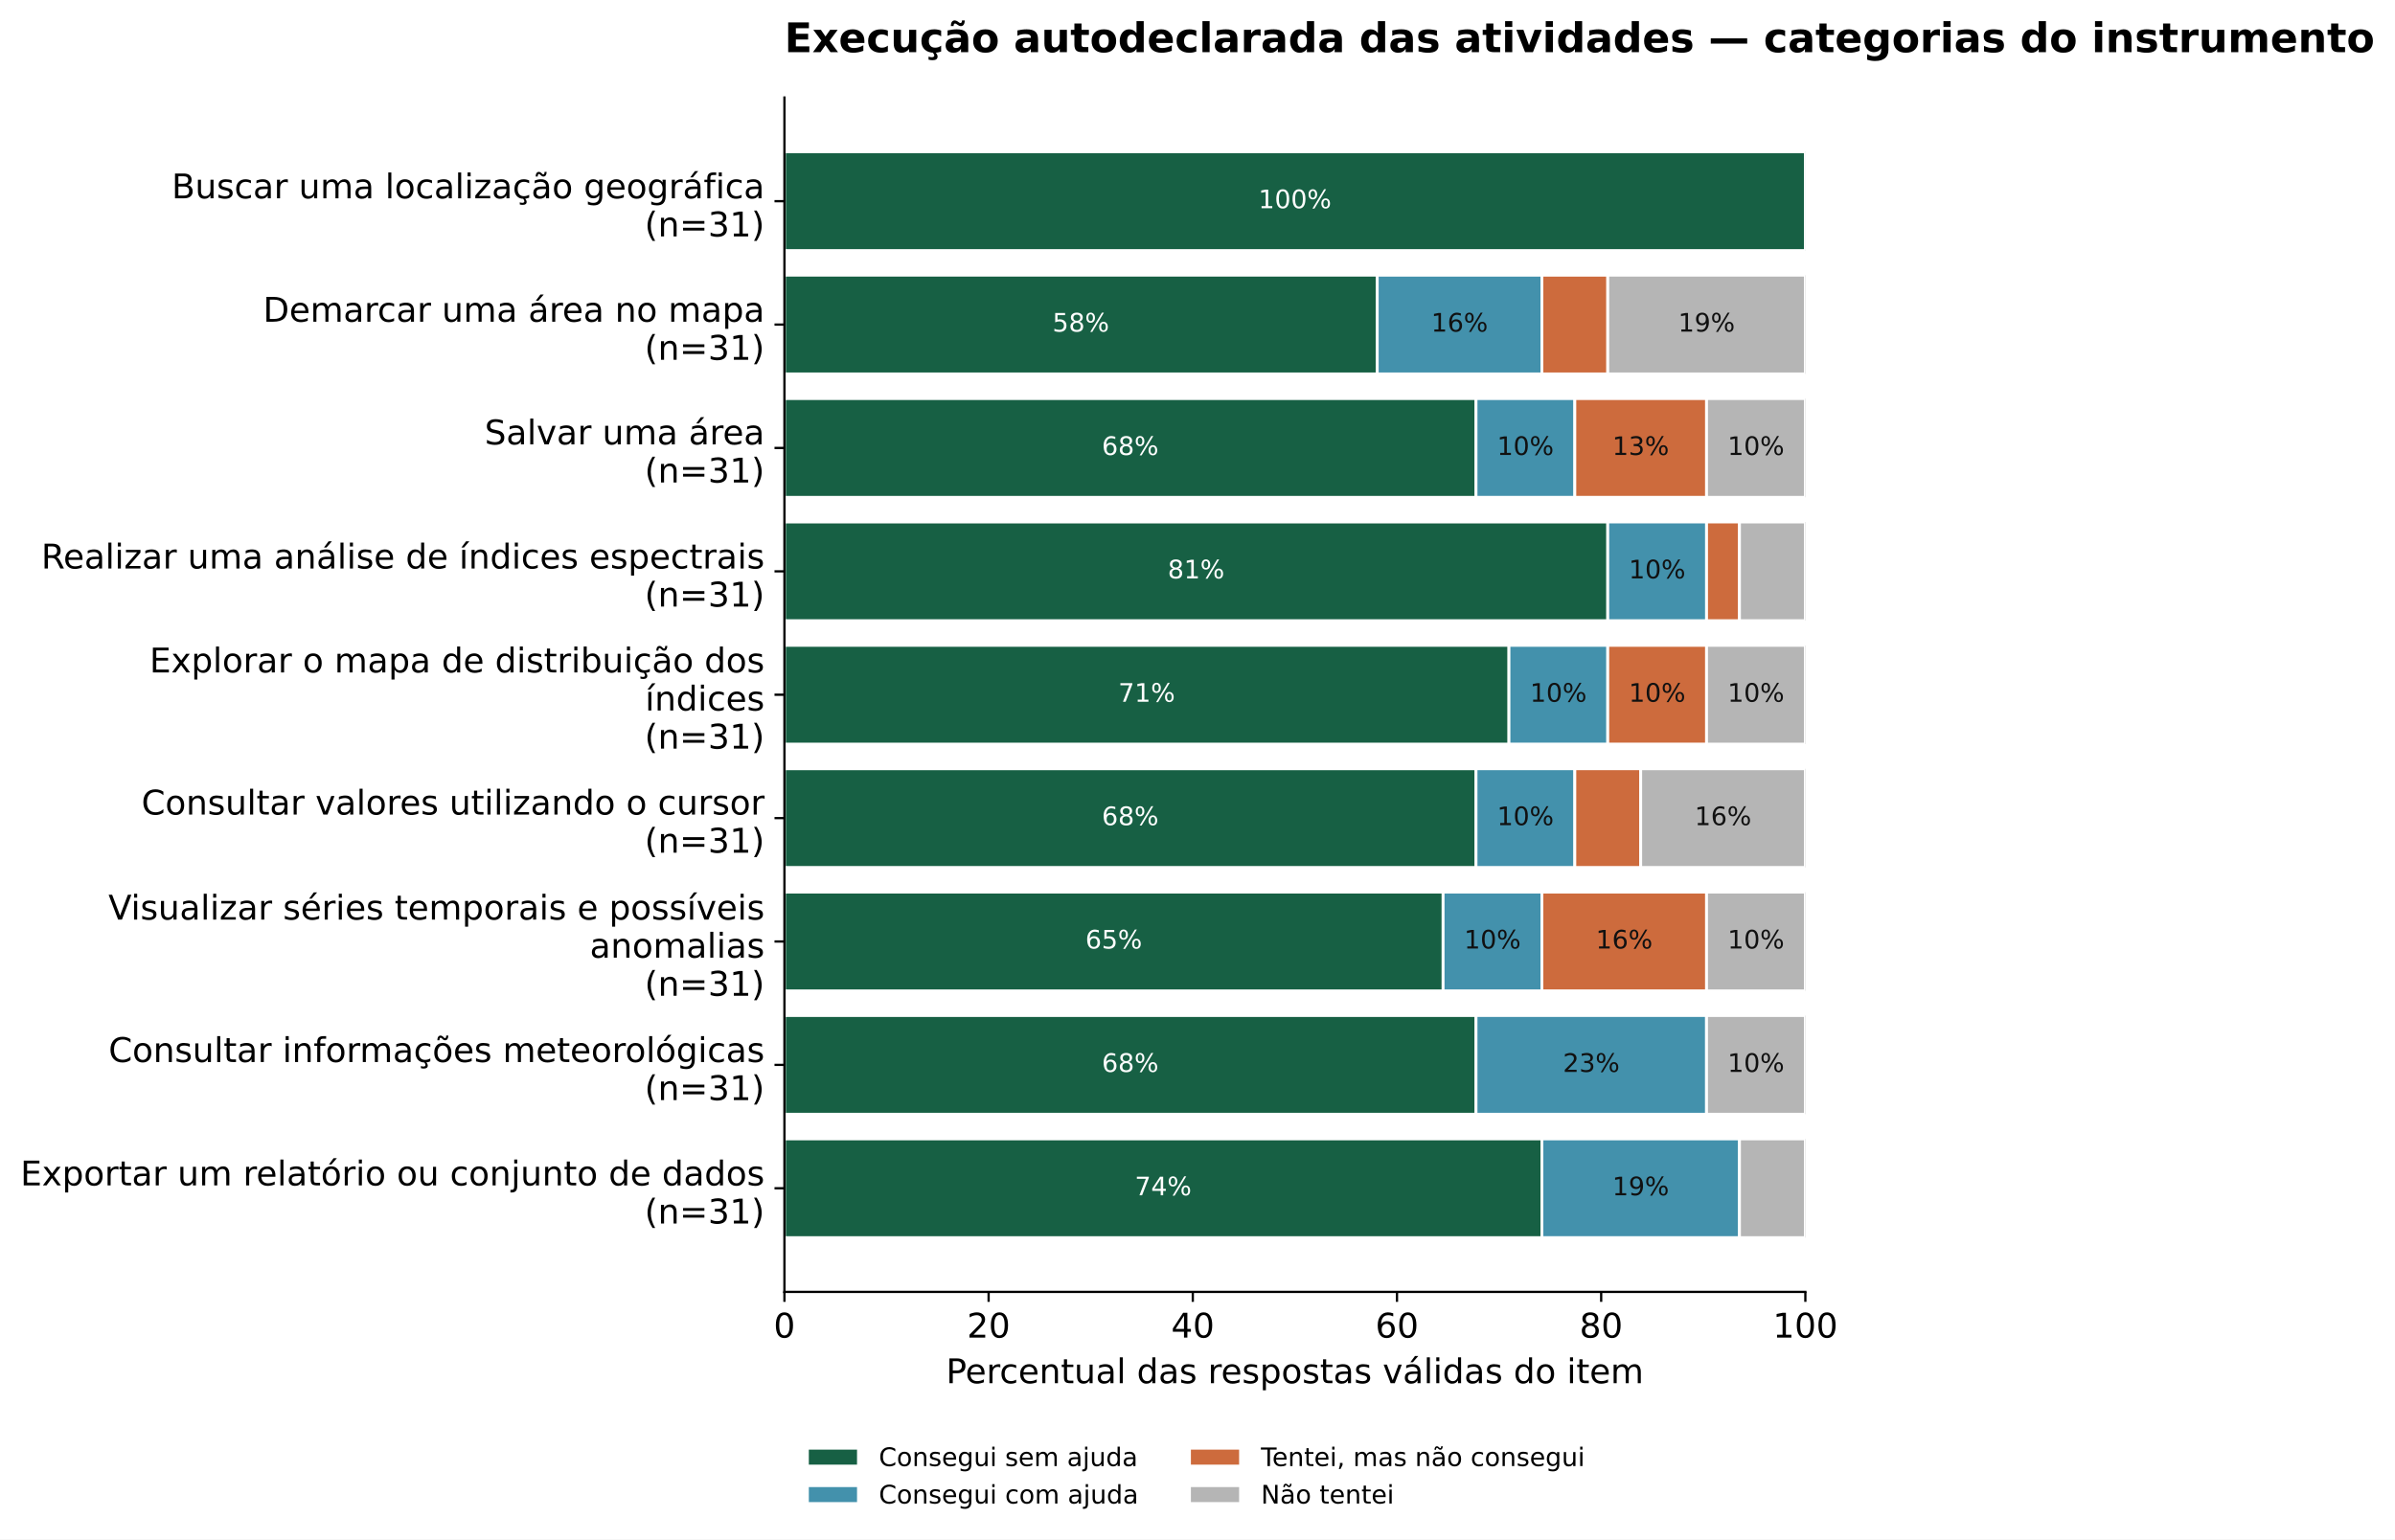
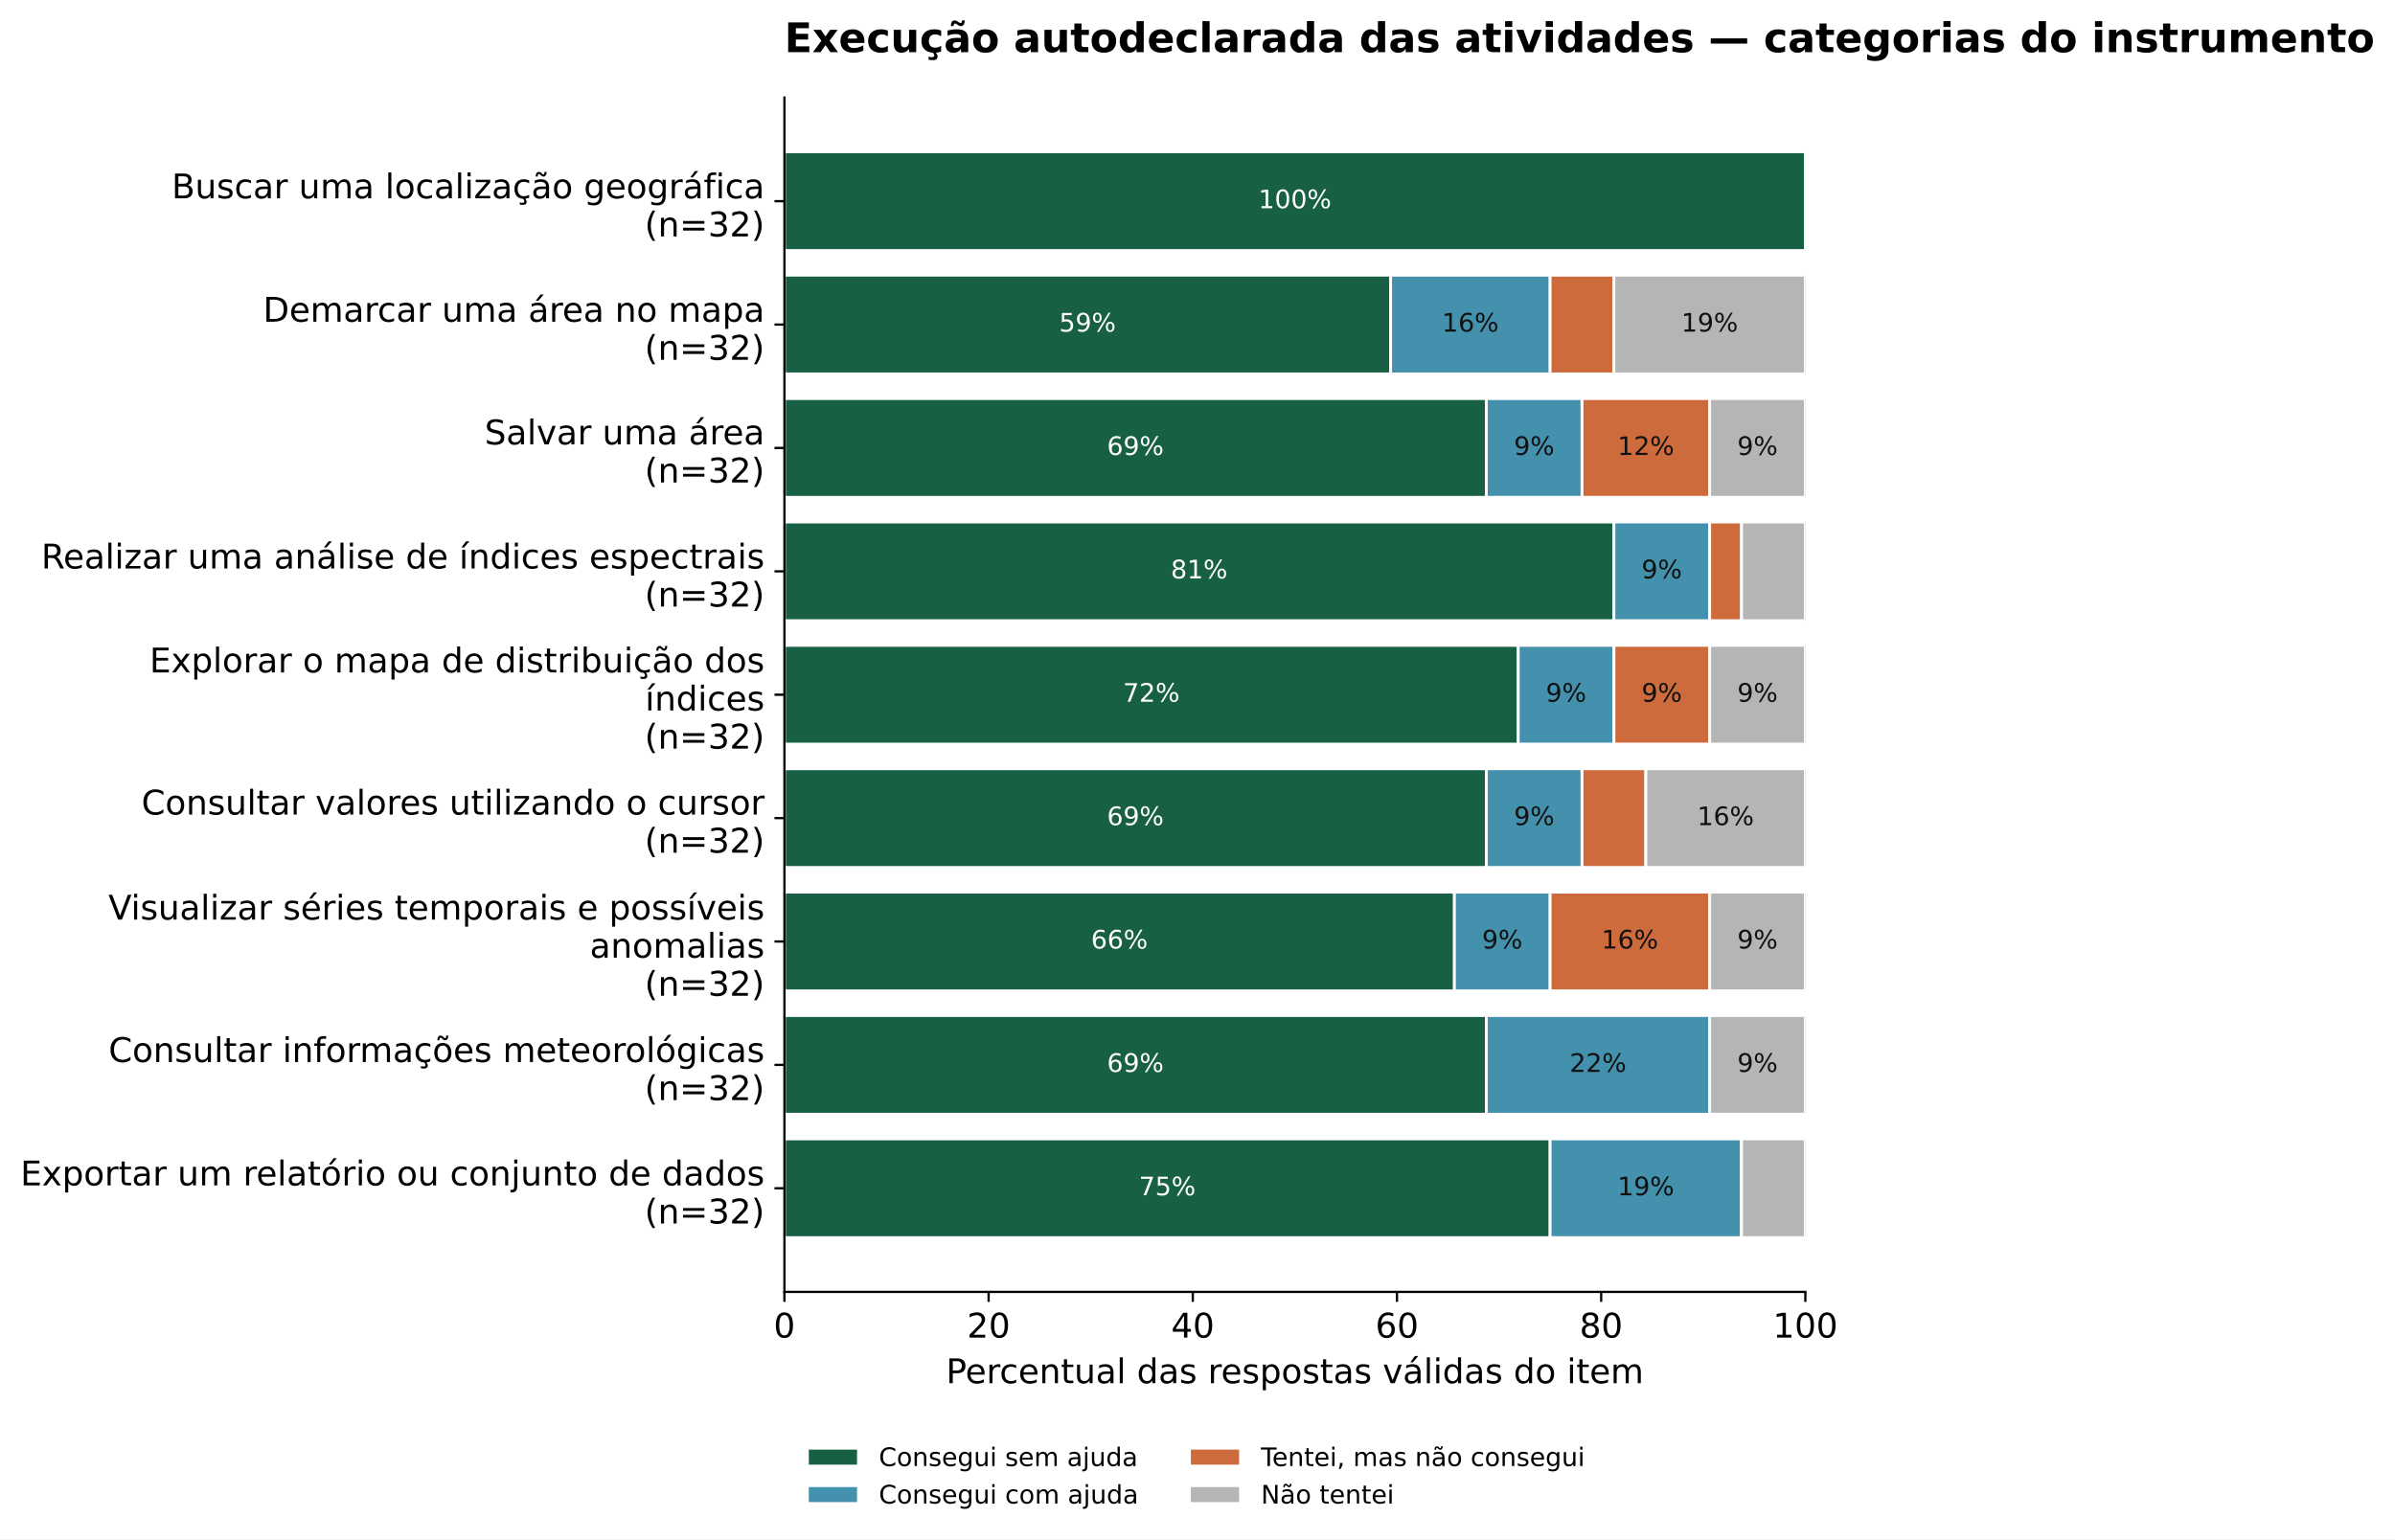
<svg xmlns="http://www.w3.org/2000/svg" xmlns:xlink="http://www.w3.org/1999/xlink" width="844.527pt" height="543.002pt" viewBox="0 0 844.527 543.002" version="1.1">
  <defs>
    <style type="text/css">*{stroke-linejoin: round; stroke-linecap: butt}</style>
  </defs>
  <g id="figure_1">
    <g id="patch_1">
      <path d="M 0 543.002  L 844.527 543.002  L 844.527 0  L 0 0  z " style="fill: #ffffff" />
    </g>
    <g id="axes_1">
      <g id="patch_2">
        <path d="M 276.606 455.687  L 636.606 455.687  L 636.606 34.401  L 276.606 34.401  z " style="fill: #ffffff" />
      </g>
      <g id="patch_3">
-         <path d="M 276.606 53.55  L 636.606 53.55  L 636.606 88.367  L 276.606 88.367  z " clip-path="url(#pdfd4f6c17d)" style="fill: #176044; stroke: #ffffff; stroke-linejoin: miter" />
+         <path d="M 276.606 53.55  L 636.606 53.55  L 636.606 88.367  L 276.606 88.367  z " clip-path="url(#p697dde8d78)" style="fill: #176044; stroke: #ffffff; stroke-linejoin: miter" />
      </g>
      <g id="patch_4">
-         <path d="M 276.606 97.071  L 485.639 97.071  L 485.639 131.888  L 276.606 131.888  z " clip-path="url(#pdfd4f6c17d)" style="fill: #176044; stroke: #ffffff; stroke-linejoin: miter" />
+         <path d="M 276.606 97.071  L 490.356 97.071  L 490.356 131.888  L 276.606 131.888  z " clip-path="url(#p697dde8d78)" style="fill: #176044; stroke: #ffffff; stroke-linejoin: miter" />
      </g>
      <g id="patch_5">
-         <path d="M 276.606 140.593  L 520.477 140.593  L 520.477 175.41  L 276.606 175.41  z " clip-path="url(#pdfd4f6c17d)" style="fill: #176044; stroke: #ffffff; stroke-linejoin: miter" />
+         <path d="M 276.606 140.593  L 524.106 140.593  L 524.106 175.41  L 276.606 175.41  z " clip-path="url(#p697dde8d78)" style="fill: #176044; stroke: #ffffff; stroke-linejoin: miter" />
      </g>
      <g id="patch_6">
-         <path d="M 276.606 184.114  L 566.929 184.114  L 566.929 218.931  L 276.606 218.931  z " clip-path="url(#pdfd4f6c17d)" style="fill: #176044; stroke: #ffffff; stroke-linejoin: miter" />
+         <path d="M 276.606 184.114  L 569.106 184.114  L 569.106 218.931  L 276.606 218.931  z " clip-path="url(#p697dde8d78)" style="fill: #176044; stroke: #ffffff; stroke-linejoin: miter" />
      </g>
      <g id="patch_7">
-         <path d="M 276.606 227.635  L 532.09 227.635  L 532.09 262.452  L 276.606 262.452  z " clip-path="url(#pdfd4f6c17d)" style="fill: #176044; stroke: #ffffff; stroke-linejoin: miter" />
+         <path d="M 276.606 227.635  L 535.356 227.635  L 535.356 262.452  L 276.606 262.452  z " clip-path="url(#p697dde8d78)" style="fill: #176044; stroke: #ffffff; stroke-linejoin: miter" />
      </g>
      <g id="patch_8">
-         <path d="M 276.606 271.156  L 520.477 271.156  L 520.477 305.974  L 276.606 305.974  z " clip-path="url(#pdfd4f6c17d)" style="fill: #176044; stroke: #ffffff; stroke-linejoin: miter" />
+         <path d="M 276.606 271.156  L 524.106 271.156  L 524.106 305.974  L 276.606 305.974  z " clip-path="url(#p697dde8d78)" style="fill: #176044; stroke: #ffffff; stroke-linejoin: miter" />
      </g>
      <g id="patch_9">
-         <path d="M 276.606 314.678  L 508.864 314.678  L 508.864 349.495  L 276.606 349.495  z " clip-path="url(#pdfd4f6c17d)" style="fill: #176044; stroke: #ffffff; stroke-linejoin: miter" />
+         <path d="M 276.606 314.678  L 512.856 314.678  L 512.856 349.495  L 276.606 349.495  z " clip-path="url(#p697dde8d78)" style="fill: #176044; stroke: #ffffff; stroke-linejoin: miter" />
      </g>
      <g id="patch_10">
-         <path d="M 276.606 358.199  L 520.477 358.199  L 520.477 393.016  L 276.606 393.016  z " clip-path="url(#pdfd4f6c17d)" style="fill: #176044; stroke: #ffffff; stroke-linejoin: miter" />
+         <path d="M 276.606 358.199  L 524.106 358.199  L 524.106 393.016  L 276.606 393.016  z " clip-path="url(#p697dde8d78)" style="fill: #176044; stroke: #ffffff; stroke-linejoin: miter" />
      </g>
      <g id="patch_11">
-         <path d="M 276.606 401.72  L 543.703 401.72  L 543.703 436.538  L 276.606 436.538  z " clip-path="url(#pdfd4f6c17d)" style="fill: #176044; stroke: #ffffff; stroke-linejoin: miter" />
+         <path d="M 276.606 401.72  L 546.606 401.72  L 546.606 436.538  L 276.606 436.538  z " clip-path="url(#p697dde8d78)" style="fill: #176044; stroke: #ffffff; stroke-linejoin: miter" />
      </g>
      <g id="patch_12">
-         <path d="M 636.606 53.55  L 636.606 53.55  L 636.606 88.367  L 636.606 88.367  z " clip-path="url(#pdfd4f6c17d)" style="fill: #4391ac; stroke: #ffffff; stroke-linejoin: miter" />
+         <path d="M 636.606 53.55  L 636.606 53.55  L 636.606 88.367  L 636.606 88.367  z " clip-path="url(#p697dde8d78)" style="fill: #4391ac; stroke: #ffffff; stroke-linejoin: miter" />
      </g>
      <g id="patch_13">
-         <path d="M 485.639 97.071  L 543.703 97.071  L 543.703 131.888  L 485.639 131.888  z " clip-path="url(#pdfd4f6c17d)" style="fill: #4391ac; stroke: #ffffff; stroke-linejoin: miter" />
+         <path d="M 490.356 97.071  L 546.606 97.071  L 546.606 131.888  L 490.356 131.888  z " clip-path="url(#p697dde8d78)" style="fill: #4391ac; stroke: #ffffff; stroke-linejoin: miter" />
      </g>
      <g id="patch_14">
-         <path d="M 520.477 140.593  L 555.316 140.593  L 555.316 175.41  L 520.477 175.41  z " clip-path="url(#pdfd4f6c17d)" style="fill: #4391ac; stroke: #ffffff; stroke-linejoin: miter" />
+         <path d="M 524.106 140.593  L 557.856 140.593  L 557.856 175.41  L 524.106 175.41  z " clip-path="url(#p697dde8d78)" style="fill: #4391ac; stroke: #ffffff; stroke-linejoin: miter" />
      </g>
      <g id="patch_15">
-         <path d="M 566.929 184.114  L 601.768 184.114  L 601.768 218.931  L 566.929 218.931  z " clip-path="url(#pdfd4f6c17d)" style="fill: #4391ac; stroke: #ffffff; stroke-linejoin: miter" />
+         <path d="M 569.106 184.114  L 602.856 184.114  L 602.856 218.931  L 569.106 218.931  z " clip-path="url(#p697dde8d78)" style="fill: #4391ac; stroke: #ffffff; stroke-linejoin: miter" />
      </g>
      <g id="patch_16">
-         <path d="M 532.09 227.635  L 566.929 227.635  L 566.929 262.452  L 532.09 262.452  z " clip-path="url(#pdfd4f6c17d)" style="fill: #4391ac; stroke: #ffffff; stroke-linejoin: miter" />
+         <path d="M 535.356 227.635  L 569.106 227.635  L 569.106 262.452  L 535.356 262.452  z " clip-path="url(#p697dde8d78)" style="fill: #4391ac; stroke: #ffffff; stroke-linejoin: miter" />
      </g>
      <g id="patch_17">
-         <path d="M 520.477 271.156  L 555.316 271.156  L 555.316 305.974  L 520.477 305.974  z " clip-path="url(#pdfd4f6c17d)" style="fill: #4391ac; stroke: #ffffff; stroke-linejoin: miter" />
+         <path d="M 524.106 271.156  L 557.856 271.156  L 557.856 305.974  L 524.106 305.974  z " clip-path="url(#p697dde8d78)" style="fill: #4391ac; stroke: #ffffff; stroke-linejoin: miter" />
      </g>
      <g id="patch_18">
-         <path d="M 508.864 314.678  L 543.703 314.678  L 543.703 349.495  L 508.864 349.495  z " clip-path="url(#pdfd4f6c17d)" style="fill: #4391ac; stroke: #ffffff; stroke-linejoin: miter" />
+         <path d="M 512.856 314.678  L 546.606 314.678  L 546.606 349.495  L 512.856 349.495  z " clip-path="url(#p697dde8d78)" style="fill: #4391ac; stroke: #ffffff; stroke-linejoin: miter" />
      </g>
      <g id="patch_19">
-         <path d="M 520.477 358.199  L 601.768 358.199  L 601.768 393.016  L 520.477 393.016  z " clip-path="url(#pdfd4f6c17d)" style="fill: #4391ac; stroke: #ffffff; stroke-linejoin: miter" />
+         <path d="M 524.106 358.199  L 602.856 358.199  L 602.856 393.016  L 524.106 393.016  z " clip-path="url(#p697dde8d78)" style="fill: #4391ac; stroke: #ffffff; stroke-linejoin: miter" />
      </g>
      <g id="patch_20">
-         <path d="M 543.703 401.72  L 613.38 401.72  L 613.38 436.538  L 543.703 436.538  z " clip-path="url(#pdfd4f6c17d)" style="fill: #4391ac; stroke: #ffffff; stroke-linejoin: miter" />
+         <path d="M 546.606 401.72  L 614.106 401.72  L 614.106 436.538  L 546.606 436.538  z " clip-path="url(#p697dde8d78)" style="fill: #4391ac; stroke: #ffffff; stroke-linejoin: miter" />
      </g>
      <g id="patch_21">
-         <path d="M 636.606 53.55  L 636.606 53.55  L 636.606 88.367  L 636.606 88.367  z " clip-path="url(#pdfd4f6c17d)" style="fill: #cd6b3d; stroke: #ffffff; stroke-linejoin: miter" />
+         <path d="M 636.606 53.55  L 636.606 53.55  L 636.606 88.367  L 636.606 88.367  z " clip-path="url(#p697dde8d78)" style="fill: #cd6b3d; stroke: #ffffff; stroke-linejoin: miter" />
      </g>
      <g id="patch_22">
-         <path d="M 543.703 97.071  L 566.929 97.071  L 566.929 131.888  L 543.703 131.888  z " clip-path="url(#pdfd4f6c17d)" style="fill: #cd6b3d; stroke: #ffffff; stroke-linejoin: miter" />
+         <path d="M 546.606 97.071  L 569.106 97.071  L 569.106 131.888  L 546.606 131.888  z " clip-path="url(#p697dde8d78)" style="fill: #cd6b3d; stroke: #ffffff; stroke-linejoin: miter" />
      </g>
      <g id="patch_23">
-         <path d="M 555.316 140.593  L 601.768 140.593  L 601.768 175.41  L 555.316 175.41  z " clip-path="url(#pdfd4f6c17d)" style="fill: #cd6b3d; stroke: #ffffff; stroke-linejoin: miter" />
+         <path d="M 557.856 140.593  L 602.856 140.593  L 602.856 175.41  L 557.856 175.41  z " clip-path="url(#p697dde8d78)" style="fill: #cd6b3d; stroke: #ffffff; stroke-linejoin: miter" />
      </g>
      <g id="patch_24">
-         <path d="M 601.768 184.114  L 613.38 184.114  L 613.38 218.931  L 601.768 218.931  z " clip-path="url(#pdfd4f6c17d)" style="fill: #cd6b3d; stroke: #ffffff; stroke-linejoin: miter" />
+         <path d="M 602.856 184.114  L 614.106 184.114  L 614.106 218.931  L 602.856 218.931  z " clip-path="url(#p697dde8d78)" style="fill: #cd6b3d; stroke: #ffffff; stroke-linejoin: miter" />
      </g>
      <g id="patch_25">
-         <path d="M 566.929 227.635  L 601.768 227.635  L 601.768 262.452  L 566.929 262.452  z " clip-path="url(#pdfd4f6c17d)" style="fill: #cd6b3d; stroke: #ffffff; stroke-linejoin: miter" />
+         <path d="M 569.106 227.635  L 602.856 227.635  L 602.856 262.452  L 569.106 262.452  z " clip-path="url(#p697dde8d78)" style="fill: #cd6b3d; stroke: #ffffff; stroke-linejoin: miter" />
      </g>
      <g id="patch_26">
-         <path d="M 555.316 271.156  L 578.542 271.156  L 578.542 305.974  L 555.316 305.974  z " clip-path="url(#pdfd4f6c17d)" style="fill: #cd6b3d; stroke: #ffffff; stroke-linejoin: miter" />
+         <path d="M 557.856 271.156  L 580.356 271.156  L 580.356 305.974  L 557.856 305.974  z " clip-path="url(#p697dde8d78)" style="fill: #cd6b3d; stroke: #ffffff; stroke-linejoin: miter" />
      </g>
      <g id="patch_27">
-         <path d="M 543.703 314.678  L 601.768 314.678  L 601.768 349.495  L 543.703 349.495  z " clip-path="url(#pdfd4f6c17d)" style="fill: #cd6b3d; stroke: #ffffff; stroke-linejoin: miter" />
+         <path d="M 546.606 314.678  L 602.856 314.678  L 602.856 349.495  L 546.606 349.495  z " clip-path="url(#p697dde8d78)" style="fill: #cd6b3d; stroke: #ffffff; stroke-linejoin: miter" />
      </g>
      <g id="patch_28">
-         <path d="M 601.768 358.199  L 601.768 358.199  L 601.768 393.016  L 601.768 393.016  z " clip-path="url(#pdfd4f6c17d)" style="fill: #cd6b3d; stroke: #ffffff; stroke-linejoin: miter" />
+         <path d="M 602.856 358.199  L 602.856 358.199  L 602.856 393.016  L 602.856 393.016  z " clip-path="url(#p697dde8d78)" style="fill: #cd6b3d; stroke: #ffffff; stroke-linejoin: miter" />
      </g>
      <g id="patch_29">
-         <path d="M 613.38 401.72  L 613.38 401.72  L 613.38 436.538  L 613.38 436.538  z " clip-path="url(#pdfd4f6c17d)" style="fill: #cd6b3d; stroke: #ffffff; stroke-linejoin: miter" />
+         <path d="M 614.106 401.72  L 614.106 401.72  L 614.106 436.538  L 614.106 436.538  z " clip-path="url(#p697dde8d78)" style="fill: #cd6b3d; stroke: #ffffff; stroke-linejoin: miter" />
      </g>
      <g id="patch_30">
-         <path d="M 636.606 53.55  L 636.606 53.55  L 636.606 88.367  L 636.606 88.367  z " clip-path="url(#pdfd4f6c17d)" style="fill: #b5b5b5; stroke: #ffffff; stroke-linejoin: miter" />
+         <path d="M 636.606 53.55  L 636.606 53.55  L 636.606 88.367  L 636.606 88.367  z " clip-path="url(#p697dde8d78)" style="fill: #b5b5b5; stroke: #ffffff; stroke-linejoin: miter" />
      </g>
      <g id="patch_31">
-         <path d="M 566.929 97.071  L 636.606 97.071  L 636.606 131.888  L 566.929 131.888  z " clip-path="url(#pdfd4f6c17d)" style="fill: #b5b5b5; stroke: #ffffff; stroke-linejoin: miter" />
+         <path d="M 569.106 97.071  L 636.606 97.071  L 636.606 131.888  L 569.106 131.888  z " clip-path="url(#p697dde8d78)" style="fill: #b5b5b5; stroke: #ffffff; stroke-linejoin: miter" />
      </g>
      <g id="patch_32">
-         <path d="M 601.768 140.593  L 636.606 140.593  L 636.606 175.41  L 601.768 175.41  z " clip-path="url(#pdfd4f6c17d)" style="fill: #b5b5b5; stroke: #ffffff; stroke-linejoin: miter" />
+         <path d="M 602.856 140.593  L 636.606 140.593  L 636.606 175.41  L 602.856 175.41  z " clip-path="url(#p697dde8d78)" style="fill: #b5b5b5; stroke: #ffffff; stroke-linejoin: miter" />
      </g>
      <g id="patch_33">
-         <path d="M 613.38 184.114  L 636.606 184.114  L 636.606 218.931  L 613.38 218.931  z " clip-path="url(#pdfd4f6c17d)" style="fill: #b5b5b5; stroke: #ffffff; stroke-linejoin: miter" />
+         <path d="M 614.106 184.114  L 636.606 184.114  L 636.606 218.931  L 614.106 218.931  z " clip-path="url(#p697dde8d78)" style="fill: #b5b5b5; stroke: #ffffff; stroke-linejoin: miter" />
      </g>
      <g id="patch_34">
-         <path d="M 601.768 227.635  L 636.606 227.635  L 636.606 262.452  L 601.768 262.452  z " clip-path="url(#pdfd4f6c17d)" style="fill: #b5b5b5; stroke: #ffffff; stroke-linejoin: miter" />
+         <path d="M 602.856 227.635  L 636.606 227.635  L 636.606 262.452  L 602.856 262.452  z " clip-path="url(#p697dde8d78)" style="fill: #b5b5b5; stroke: #ffffff; stroke-linejoin: miter" />
      </g>
      <g id="patch_35">
-         <path d="M 578.542 271.156  L 636.606 271.156  L 636.606 305.974  L 578.542 305.974  z " clip-path="url(#pdfd4f6c17d)" style="fill: #b5b5b5; stroke: #ffffff; stroke-linejoin: miter" />
+         <path d="M 580.356 271.156  L 636.606 271.156  L 636.606 305.974  L 580.356 305.974  z " clip-path="url(#p697dde8d78)" style="fill: #b5b5b5; stroke: #ffffff; stroke-linejoin: miter" />
      </g>
      <g id="patch_36">
-         <path d="M 601.768 314.678  L 636.606 314.678  L 636.606 349.495  L 601.768 349.495  z " clip-path="url(#pdfd4f6c17d)" style="fill: #b5b5b5; stroke: #ffffff; stroke-linejoin: miter" />
+         <path d="M 602.856 314.678  L 636.606 314.678  L 636.606 349.495  L 602.856 349.495  z " clip-path="url(#p697dde8d78)" style="fill: #b5b5b5; stroke: #ffffff; stroke-linejoin: miter" />
      </g>
      <g id="patch_37">
-         <path d="M 601.768 358.199  L 636.606 358.199  L 636.606 393.016  L 601.768 393.016  z " clip-path="url(#pdfd4f6c17d)" style="fill: #b5b5b5; stroke: #ffffff; stroke-linejoin: miter" />
+         <path d="M 602.856 358.199  L 636.606 358.199  L 636.606 393.016  L 602.856 393.016  z " clip-path="url(#p697dde8d78)" style="fill: #b5b5b5; stroke: #ffffff; stroke-linejoin: miter" />
      </g>
      <g id="patch_38">
-         <path d="M 613.38 401.72  L 636.606 401.72  L 636.606 436.538  L 613.38 436.538  z " clip-path="url(#pdfd4f6c17d)" style="fill: #b5b5b5; stroke: #ffffff; stroke-linejoin: miter" />
+         <path d="M 614.106 401.72  L 636.606 401.72  L 636.606 436.538  L 614.106 436.538  z " clip-path="url(#p697dde8d78)" style="fill: #b5b5b5; stroke: #ffffff; stroke-linejoin: miter" />
      </g>
      <g id="matplotlib.axis_1">
        <g id="xtick_1">
          <g id="line2d_1">
            <defs>
-               <path id="m2155910e54" d="M 0 0  L 0 3.5  " style="stroke: #000000; stroke-width: 0.8" />
+               <path id="m5528198b5c" d="M 0 0  L 0 3.5  " style="stroke: #000000; stroke-width: 0.8" />
            </defs>
            <g>
-               <use xlink:href="#m2155910e54" x="276.606" y="455.687" style="stroke: #000000; stroke-width: 0.8" />
+               <use xlink:href="#m5528198b5c" x="276.606" y="455.687" style="stroke: #000000; stroke-width: 0.8" />
            </g>
          </g>
          <g id="text_1">
            <text style="font-size: 12px; font-family: 'DejaVu Sans'; text-anchor: middle" x="276.606" y="471.805" transform="rotate(-0 276.6062 471.805)">0</text>
          </g>
        </g>
        <g id="xtick_2">
          <g id="line2d_2">
            <g>
-               <use xlink:href="#m2155910e54" x="348.606" y="455.687" style="stroke: #000000; stroke-width: 0.8" />
+               <use xlink:href="#m5528198b5c" x="348.606" y="455.687" style="stroke: #000000; stroke-width: 0.8" />
            </g>
          </g>
          <g id="text_2">
            <text style="font-size: 12px; font-family: 'DejaVu Sans'; text-anchor: middle" x="348.606" y="471.805" transform="rotate(-0 348.6062 471.805)">20</text>
          </g>
        </g>
        <g id="xtick_3">
          <g id="line2d_3">
            <g>
-               <use xlink:href="#m2155910e54" x="420.606" y="455.687" style="stroke: #000000; stroke-width: 0.8" />
+               <use xlink:href="#m5528198b5c" x="420.606" y="455.687" style="stroke: #000000; stroke-width: 0.8" />
            </g>
          </g>
          <g id="text_3">
            <text style="font-size: 12px; font-family: 'DejaVu Sans'; text-anchor: middle" x="420.606" y="471.805" transform="rotate(-0 420.6062 471.805)">40</text>
          </g>
        </g>
        <g id="xtick_4">
          <g id="line2d_4">
            <g>
-               <use xlink:href="#m2155910e54" x="492.606" y="455.687" style="stroke: #000000; stroke-width: 0.8" />
+               <use xlink:href="#m5528198b5c" x="492.606" y="455.687" style="stroke: #000000; stroke-width: 0.8" />
            </g>
          </g>
          <g id="text_4">
            <text style="font-size: 12px; font-family: 'DejaVu Sans'; text-anchor: middle" x="492.606" y="471.805" transform="rotate(-0 492.6062 471.805)">60</text>
          </g>
        </g>
        <g id="xtick_5">
          <g id="line2d_5">
            <g>
-               <use xlink:href="#m2155910e54" x="564.606" y="455.687" style="stroke: #000000; stroke-width: 0.8" />
+               <use xlink:href="#m5528198b5c" x="564.606" y="455.687" style="stroke: #000000; stroke-width: 0.8" />
            </g>
          </g>
          <g id="text_5">
            <text style="font-size: 12px; font-family: 'DejaVu Sans'; text-anchor: middle" x="564.606" y="471.805" transform="rotate(-0 564.6063 471.805)">80</text>
          </g>
        </g>
        <g id="xtick_6">
          <g id="line2d_6">
            <g>
-               <use xlink:href="#m2155910e54" x="636.606" y="455.687" style="stroke: #000000; stroke-width: 0.8" />
+               <use xlink:href="#m5528198b5c" x="636.606" y="455.687" style="stroke: #000000; stroke-width: 0.8" />
            </g>
          </g>
          <g id="text_6">
            <text style="font-size: 12px; font-family: 'DejaVu Sans'; text-anchor: middle" x="636.606" y="471.805" transform="rotate(-0 636.6063 471.805)">100</text>
          </g>
        </g>
        <g id="text_7">
          <text style="font-size: 12px; font-family: 'DejaVu Sans'; text-anchor: middle" x="456.606" y="487.899" transform="rotate(-0 456.6062 487.8988)">Percentual das respostas válidas do item</text>
        </g>
      </g>
      <g id="matplotlib.axis_2">
        <g id="ytick_1">
          <g id="line2d_7">
            <defs>
-               <path id="m3b4c5810da" d="M 0 0  L -3.5 0  " style="stroke: #000000; stroke-width: 0.8" />
+               <path id="me668e9b863" d="M 0 0  L -3.5 0  " style="stroke: #000000; stroke-width: 0.8" />
            </defs>
            <g>
-               <use xlink:href="#m3b4c5810da" x="276.606" y="70.958" style="stroke: #000000; stroke-width: 0.8" />
+               <use xlink:href="#me668e9b863" x="276.606" y="70.958" style="stroke: #000000; stroke-width: 0.8" />
            </g>
          </g>
          <g id="text_8">
            <text style="font-size: 12px; font-family: 'DejaVu Sans'" transform="translate(60.54187 69.9506)">Buscar uma localização geográfica</text>
-             <text style="font-size: 12px; font-family: 'DejaVu Sans'" transform="translate(227.3119 83.38797)">(n=31)</text>
+             <text style="font-size: 12px; font-family: 'DejaVu Sans'" transform="translate(227.3119 83.38797)">(n=32)</text>
          </g>
        </g>
        <g id="ytick_2">
          <g id="line2d_8">
            <g>
-               <use xlink:href="#m3b4c5810da" x="276.606" y="114.48" style="stroke: #000000; stroke-width: 0.8" />
+               <use xlink:href="#me668e9b863" x="276.606" y="114.48" style="stroke: #000000; stroke-width: 0.8" />
            </g>
          </g>
          <g id="text_9">
            <text style="font-size: 12px; font-family: 'DejaVu Sans'" transform="translate(92.77312 113.4719)">Demarcar uma área no mapa</text>
-             <text style="font-size: 12px; font-family: 'DejaVu Sans'" transform="translate(227.3119 126.9093)">(n=31)</text>
+             <text style="font-size: 12px; font-family: 'DejaVu Sans'" transform="translate(227.3119 126.9093)">(n=32)</text>
          </g>
        </g>
        <g id="ytick_3">
          <g id="line2d_9">
            <g>
-               <use xlink:href="#m3b4c5810da" x="276.606" y="158.001" style="stroke: #000000; stroke-width: 0.8" />
+               <use xlink:href="#me668e9b863" x="276.606" y="158.001" style="stroke: #000000; stroke-width: 0.8" />
            </g>
          </g>
          <g id="text_10">
            <text style="font-size: 12px; font-family: 'DejaVu Sans'" transform="translate(170.8819 156.7532)">Salvar uma área</text>
-             <text style="font-size: 12px; font-family: 'DejaVu Sans'" transform="translate(227.3119 170.1906)">(n=31)</text>
+             <text style="font-size: 12px; font-family: 'DejaVu Sans'" transform="translate(227.3119 170.1906)">(n=32)</text>
          </g>
        </g>
        <g id="ytick_4">
          <g id="line2d_10">
            <g>
-               <use xlink:href="#m3b4c5810da" x="276.606" y="201.522" style="stroke: #000000; stroke-width: 0.8" />
+               <use xlink:href="#me668e9b863" x="276.606" y="201.522" style="stroke: #000000; stroke-width: 0.8" />
            </g>
          </g>
          <g id="text_11">
            <text style="font-size: 12px; font-family: 'DejaVu Sans'" transform="translate(14.55 200.5146)">Realizar uma análise de índices espectrais</text>
-             <text style="font-size: 12px; font-family: 'DejaVu Sans'" transform="translate(227.3119 213.9519)">(n=31)</text>
+             <text style="font-size: 12px; font-family: 'DejaVu Sans'" transform="translate(227.3119 213.9519)">(n=32)</text>
          </g>
        </g>
        <g id="ytick_5">
          <g id="line2d_11">
            <g>
-               <use xlink:href="#m3b4c5810da" x="276.606" y="245.044" style="stroke: #000000; stroke-width: 0.8" />
+               <use xlink:href="#me668e9b863" x="276.606" y="245.044" style="stroke: #000000; stroke-width: 0.8" />
            </g>
          </g>
          <g id="text_12">
            <text style="font-size: 12px; font-family: 'DejaVu Sans'" transform="translate(52.74188 237.1794)">Explorar o mapa de distribuição dos</text>
            <text style="font-size: 12px; font-family: 'DejaVu Sans'" transform="translate(227.4825 250.6168)">índices</text>
-             <text style="font-size: 12px; font-family: 'DejaVu Sans'" transform="translate(227.3119 264.0541)">(n=31)</text>
+             <text style="font-size: 12px; font-family: 'DejaVu Sans'" transform="translate(227.3119 264.0541)">(n=32)</text>
          </g>
        </g>
        <g id="ytick_6">
          <g id="line2d_12">
            <g>
-               <use xlink:href="#m3b4c5810da" x="276.606" y="288.565" style="stroke: #000000; stroke-width: 0.8" />
+               <use xlink:href="#me668e9b863" x="276.606" y="288.565" style="stroke: #000000; stroke-width: 0.8" />
            </g>
          </g>
          <g id="text_13">
            <text style="font-size: 12px; font-family: 'DejaVu Sans'" transform="translate(49.87875 287.3172)">Consultar valores utilizando o cursor</text>
-             <text style="font-size: 12px; font-family: 'DejaVu Sans'" transform="translate(227.3119 300.7546)">(n=31)</text>
+             <text style="font-size: 12px; font-family: 'DejaVu Sans'" transform="translate(227.3119 300.7546)">(n=32)</text>
          </g>
        </g>
        <g id="ytick_7">
          <g id="line2d_13">
            <g>
-               <use xlink:href="#m3b4c5810da" x="276.606" y="332.086" style="stroke: #000000; stroke-width: 0.8" />
+               <use xlink:href="#me668e9b863" x="276.606" y="332.086" style="stroke: #000000; stroke-width: 0.8" />
            </g>
          </g>
          <g id="text_14">
            <text style="font-size: 12px; font-family: 'DejaVu Sans'" transform="translate(38.21813 324.3598)">Visualizar séries temporais e possíveis</text>
            <text style="font-size: 12px; font-family: 'DejaVu Sans'" transform="translate(207.99 337.7972)">anomalias</text>
-             <text style="font-size: 12px; font-family: 'DejaVu Sans'" transform="translate(227.3119 351.2346)">(n=31)</text>
+             <text style="font-size: 12px; font-family: 'DejaVu Sans'" transform="translate(227.3119 351.2346)">(n=32)</text>
          </g>
        </g>
        <g id="ytick_8">
          <g id="line2d_14">
            <g>
-               <use xlink:href="#m3b4c5810da" x="276.606" y="375.608" style="stroke: #000000; stroke-width: 0.8" />
+               <use xlink:href="#me668e9b863" x="276.606" y="375.608" style="stroke: #000000; stroke-width: 0.8" />
            </g>
          </g>
          <g id="text_15">
            <text style="font-size: 12px; font-family: 'DejaVu Sans'" transform="translate(38.28375 374.5999)">Consultar informações meteorológicas</text>
-             <text style="font-size: 12px; font-family: 'DejaVu Sans'" transform="translate(227.3119 388.0372)">(n=31)</text>
+             <text style="font-size: 12px; font-family: 'DejaVu Sans'" transform="translate(227.3119 388.0372)">(n=32)</text>
          </g>
        </g>
        <g id="ytick_9">
          <g id="line2d_15">
            <g>
-               <use xlink:href="#m3b4c5810da" x="276.606" y="419.129" style="stroke: #000000; stroke-width: 0.8" />
+               <use xlink:href="#me668e9b863" x="276.606" y="419.129" style="stroke: #000000; stroke-width: 0.8" />
            </g>
          </g>
          <g id="text_16">
            <text style="font-size: 12px; font-family: 'DejaVu Sans'" transform="translate(7.2 418.1212)">Exportar um relatório ou conjunto de dados</text>
-             <text style="font-size: 12px; font-family: 'DejaVu Sans'" transform="translate(227.3119 431.5586)">(n=31)</text>
+             <text style="font-size: 12px; font-family: 'DejaVu Sans'" transform="translate(227.3119 431.5586)">(n=32)</text>
          </g>
        </g>
      </g>
      <g id="patch_39">
        <path d="M 276.606 455.687  L 276.606 34.401  " style="fill: none; stroke: #000000; stroke-width: 0.8; stroke-linejoin: miter; stroke-linecap: square" />
      </g>
      <g id="patch_40">
        <path d="M 276.606 455.687  L 636.606 455.687  " style="fill: none; stroke: #000000; stroke-width: 0.8; stroke-linejoin: miter; stroke-linecap: square" />
      </g>
      <g id="text_17">
        <text style="font-size: 9px; font-family: 'DejaVu Sans'; text-anchor: middle; fill: #ffffff" x="456.606" y="73.442" transform="rotate(-0 456.6062 73.44185)">100%</text>
      </g>
      <g id="text_18">
-         <text style="font-size: 9px; font-family: 'DejaVu Sans'; text-anchor: middle; fill: #ffffff" x="381.122" y="116.963" transform="rotate(-0 381.1224 116.9632)">58%</text>
+         <text style="font-size: 9px; font-family: 'DejaVu Sans'; text-anchor: middle; fill: #ffffff" x="383.481" y="116.963" transform="rotate(-0 383.4812 116.9632)">59%</text>
      </g>
      <g id="text_19">
-         <text style="font-size: 9px; font-family: 'DejaVu Sans'; text-anchor: middle; fill: #ffffff" x="398.542" y="160.484" transform="rotate(-0 398.5417 160.4845)">68%</text>
+         <text style="font-size: 9px; font-family: 'DejaVu Sans'; text-anchor: middle; fill: #ffffff" x="400.356" y="160.484" transform="rotate(-0 400.3562 160.4845)">69%</text>
      </g>
      <g id="text_20">
-         <text style="font-size: 9px; font-family: 'DejaVu Sans'; text-anchor: middle; fill: #ffffff" x="421.768" y="204.006" transform="rotate(-0 421.7675 204.0058)">81%</text>
+         <text style="font-size: 9px; font-family: 'DejaVu Sans'; text-anchor: middle; fill: #ffffff" x="422.856" y="204.006" transform="rotate(-0 422.8562 204.0058)">81%</text>
      </g>
      <g id="text_21">
-         <text style="font-size: 9px; font-family: 'DejaVu Sans'; text-anchor: middle; fill: #ffffff" x="404.348" y="247.527" transform="rotate(-0 404.3482 247.5271)">71%</text>
+         <text style="font-size: 9px; font-family: 'DejaVu Sans'; text-anchor: middle; fill: #ffffff" x="405.981" y="247.527" transform="rotate(-0 405.9812 247.5271)">72%</text>
      </g>
      <g id="text_22">
-         <text style="font-size: 9px; font-family: 'DejaVu Sans'; text-anchor: middle; fill: #ffffff" x="398.542" y="291.048" transform="rotate(-0 398.5417 291.0485)">68%</text>
+         <text style="font-size: 9px; font-family: 'DejaVu Sans'; text-anchor: middle; fill: #ffffff" x="400.356" y="291.048" transform="rotate(-0 400.3562 291.0485)">69%</text>
      </g>
      <g id="text_23">
-         <text style="font-size: 9px; font-family: 'DejaVu Sans'; text-anchor: middle; fill: #ffffff" x="392.735" y="334.57" transform="rotate(-0 392.7353 334.5698)">65%</text>
+         <text style="font-size: 9px; font-family: 'DejaVu Sans'; text-anchor: middle; fill: #ffffff" x="394.731" y="334.57" transform="rotate(-0 394.7312 334.5698)">66%</text>
      </g>
      <g id="text_24">
-         <text style="font-size: 9px; font-family: 'DejaVu Sans'; text-anchor: middle; fill: #ffffff" x="398.542" y="378.091" transform="rotate(-0 398.5417 378.0911)">68%</text>
+         <text style="font-size: 9px; font-family: 'DejaVu Sans'; text-anchor: middle; fill: #ffffff" x="400.356" y="378.091" transform="rotate(-0 400.3562 378.0911)">69%</text>
      </g>
      <g id="text_25">
-         <text style="font-size: 9px; font-family: 'DejaVu Sans'; text-anchor: middle; fill: #ffffff" x="410.155" y="421.612" transform="rotate(-0 410.1546 421.6124)">74%</text>
+         <text style="font-size: 9px; font-family: 'DejaVu Sans'; text-anchor: middle; fill: #ffffff" x="411.606" y="421.612" transform="rotate(-0 411.6062 421.6124)">75%</text>
      </g>
      <g id="text_26">
-         <text style="font-size: 9px; font-family: 'DejaVu Sans'; text-anchor: middle; fill: #111111" x="514.671" y="116.963" transform="rotate(-0 514.6708 116.9632)">16%</text>
+         <text style="font-size: 9px; font-family: 'DejaVu Sans'; text-anchor: middle; fill: #111111" x="518.481" y="116.963" transform="rotate(-0 518.4813 116.9632)">16%</text>
      </g>
      <g id="text_27">
-         <text style="font-size: 9px; font-family: 'DejaVu Sans'; text-anchor: middle; fill: #111111" x="537.897" y="160.484" transform="rotate(-0 537.8966 160.4845)">10%</text>
+         <text style="font-size: 9px; font-family: 'DejaVu Sans'; text-anchor: middle; fill: #111111" x="540.981" y="160.484" transform="rotate(-0 540.9813 160.4845)">9%</text>
      </g>
      <g id="text_28">
-         <text style="font-size: 9px; font-family: 'DejaVu Sans'; text-anchor: middle; fill: #111111" x="584.348" y="204.006" transform="rotate(-0 584.3482 204.0058)">10%</text>
+         <text style="font-size: 9px; font-family: 'DejaVu Sans'; text-anchor: middle; fill: #111111" x="585.981" y="204.006" transform="rotate(-0 585.9813 204.0058)">9%</text>
      </g>
      <g id="text_29">
-         <text style="font-size: 9px; font-family: 'DejaVu Sans'; text-anchor: middle; fill: #111111" x="549.509" y="247.527" transform="rotate(-0 549.5095 247.5271)">10%</text>
+         <text style="font-size: 9px; font-family: 'DejaVu Sans'; text-anchor: middle; fill: #111111" x="552.231" y="247.527" transform="rotate(-0 552.2313 247.5271)">9%</text>
      </g>
      <g id="text_30">
-         <text style="font-size: 9px; font-family: 'DejaVu Sans'; text-anchor: middle; fill: #111111" x="537.897" y="291.048" transform="rotate(-0 537.8966 291.0485)">10%</text>
+         <text style="font-size: 9px; font-family: 'DejaVu Sans'; text-anchor: middle; fill: #111111" x="540.981" y="291.048" transform="rotate(-0 540.9813 291.0485)">9%</text>
      </g>
      <g id="text_31">
-         <text style="font-size: 9px; font-family: 'DejaVu Sans'; text-anchor: middle; fill: #111111" x="526.284" y="334.57" transform="rotate(-0 526.2837 334.5698)">10%</text>
+         <text style="font-size: 9px; font-family: 'DejaVu Sans'; text-anchor: middle; fill: #111111" x="529.731" y="334.57" transform="rotate(-0 529.7313 334.5698)">9%</text>
      </g>
      <g id="text_32">
-         <text style="font-size: 9px; font-family: 'DejaVu Sans'; text-anchor: middle; fill: #111111" x="561.122" y="378.091" transform="rotate(-0 561.1224 378.0911)">23%</text>
+         <text style="font-size: 9px; font-family: 'DejaVu Sans'; text-anchor: middle; fill: #111111" x="563.481" y="378.091" transform="rotate(-0 563.4813 378.0911)">22%</text>
      </g>
      <g id="text_33">
-         <text style="font-size: 9px; font-family: 'DejaVu Sans'; text-anchor: middle; fill: #111111" x="578.542" y="421.612" transform="rotate(-0 578.5417 421.6124)">19%</text>
+         <text style="font-size: 9px; font-family: 'DejaVu Sans'; text-anchor: middle; fill: #111111" x="580.356" y="421.612" transform="rotate(-0 580.3563 421.6124)">19%</text>
      </g>
      <g id="text_34">
-         <text style="font-size: 9px; font-family: 'DejaVu Sans'; text-anchor: middle; fill: #111111" x="578.542" y="160.484" transform="rotate(-0 578.5417 160.4845)">13%</text>
+         <text style="font-size: 9px; font-family: 'DejaVu Sans'; text-anchor: middle; fill: #111111" x="580.356" y="160.484" transform="rotate(-0 580.3563 160.4845)">12%</text>
      </g>
      <g id="text_35">
-         <text style="font-size: 9px; font-family: 'DejaVu Sans'; text-anchor: middle; fill: #111111" x="584.348" y="247.527" transform="rotate(-0 584.3482 247.5271)">10%</text>
+         <text style="font-size: 9px; font-family: 'DejaVu Sans'; text-anchor: middle; fill: #111111" x="585.981" y="247.527" transform="rotate(-0 585.9813 247.5271)">9%</text>
      </g>
      <g id="text_36">
-         <text style="font-size: 9px; font-family: 'DejaVu Sans'; text-anchor: middle; fill: #111111" x="572.735" y="334.57" transform="rotate(-0 572.7353 334.5698)">16%</text>
+         <text style="font-size: 9px; font-family: 'DejaVu Sans'; text-anchor: middle; fill: #111111" x="574.731" y="334.57" transform="rotate(-0 574.7313 334.5698)">16%</text>
      </g>
      <g id="text_37">
-         <text style="font-size: 9px; font-family: 'DejaVu Sans'; text-anchor: middle; fill: #111111" x="601.768" y="116.963" transform="rotate(-0 601.7675 116.9632)">19%</text>
+         <text style="font-size: 9px; font-family: 'DejaVu Sans'; text-anchor: middle; fill: #111111" x="602.856" y="116.963" transform="rotate(-0 602.8563 116.9632)">19%</text>
      </g>
      <g id="text_38">
-         <text style="font-size: 9px; font-family: 'DejaVu Sans'; text-anchor: middle; fill: #111111" x="619.187" y="160.484" transform="rotate(-0 619.1869 160.4845)">10%</text>
+         <text style="font-size: 9px; font-family: 'DejaVu Sans'; text-anchor: middle; fill: #111111" x="619.731" y="160.484" transform="rotate(-0 619.7313 160.4845)">9%</text>
      </g>
      <g id="text_39">
-         <text style="font-size: 9px; font-family: 'DejaVu Sans'; text-anchor: middle; fill: #111111" x="619.187" y="247.527" transform="rotate(-0 619.1869 247.5271)">10%</text>
+         <text style="font-size: 9px; font-family: 'DejaVu Sans'; text-anchor: middle; fill: #111111" x="619.731" y="247.527" transform="rotate(-0 619.7313 247.5271)">9%</text>
      </g>
      <g id="text_40">
-         <text style="font-size: 9px; font-family: 'DejaVu Sans'; text-anchor: middle; fill: #111111" x="607.574" y="291.048" transform="rotate(-0 607.574 291.0485)">16%</text>
+         <text style="font-size: 9px; font-family: 'DejaVu Sans'; text-anchor: middle; fill: #111111" x="608.481" y="291.048" transform="rotate(-0 608.4813 291.0485)">16%</text>
      </g>
      <g id="text_41">
-         <text style="font-size: 9px; font-family: 'DejaVu Sans'; text-anchor: middle; fill: #111111" x="619.187" y="334.57" transform="rotate(-0 619.1869 334.5698)">10%</text>
+         <text style="font-size: 9px; font-family: 'DejaVu Sans'; text-anchor: middle; fill: #111111" x="619.731" y="334.57" transform="rotate(-0 619.7313 334.5698)">9%</text>
      </g>
      <g id="text_42">
-         <text style="font-size: 9px; font-family: 'DejaVu Sans'; text-anchor: middle; fill: #111111" x="619.187" y="378.091" transform="rotate(-0 619.1869 378.0911)">10%</text>
+         <text style="font-size: 9px; font-family: 'DejaVu Sans'; text-anchor: middle; fill: #111111" x="619.731" y="378.091" transform="rotate(-0 619.7313 378.0911)">9%</text>
      </g>
      <g id="text_43">
        <text style="font-weight: 700; font-size: 14.4px; font-family: 'DejaVu Sans'; text-anchor: start" x="276.606" y="18.401" transform="rotate(-0 276.6062 18.4005)">Execução autodeclarada das atividades — categorias do instrumento</text>
      </g>
      <g id="legend_1">
        <g id="patch_41">
          <path d="M 284.706 517.12  L 302.706 517.12  L 302.706 510.82  L 284.706 510.82  z " style="fill: #176044; stroke: #ffffff; stroke-linejoin: miter" />
        </g>
        <g id="text_44">
          <text style="font-size: 9px; font-family: 'DejaVu Sans'; text-anchor: start" x="309.906" y="517.12" transform="rotate(-0 309.9062 517.1203)">Consegui sem ajuda</text>
        </g>
        <g id="patch_42">
          <path d="M 284.706 530.331  L 302.706 530.331  L 302.706 524.031  L 284.706 524.031  z " style="fill: #4391ac; stroke: #ffffff; stroke-linejoin: miter" />
        </g>
        <g id="text_45">
          <text style="font-size: 9px; font-family: 'DejaVu Sans'; text-anchor: start" x="309.906" y="530.331" transform="rotate(-0 309.9062 530.3306)">Consegui com ajuda</text>
        </g>
        <g id="patch_43">
          <path d="M 419.436 517.12  L 437.436 517.12  L 437.436 510.82  L 419.436 510.82  z " style="fill: #cd6b3d; stroke: #ffffff; stroke-linejoin: miter" />
        </g>
        <g id="text_46">
          <text style="font-size: 9px; font-family: 'DejaVu Sans'; text-anchor: start" x="444.636" y="517.12" transform="rotate(-0 444.6363 517.1203)">Tentei, mas não consegui</text>
        </g>
        <g id="patch_44">
          <path d="M 419.436 530.331  L 437.436 530.331  L 437.436 524.031  L 419.436 524.031  z " style="fill: #b5b5b5; stroke: #ffffff; stroke-linejoin: miter" />
        </g>
        <g id="text_47">
          <text style="font-size: 9px; font-family: 'DejaVu Sans'; text-anchor: start" x="444.636" y="530.331" transform="rotate(-0 444.6363 530.3306)">Não tentei</text>
        </g>
      </g>
    </g>
  </g>
  <defs>
-     <clipPath id="pdfd4f6c17d">
+     <clipPath id="p697dde8d78">
      <rect x="276.606" y="34.401" width="360" height="421.286" />
    </clipPath>
  </defs>
</svg>
